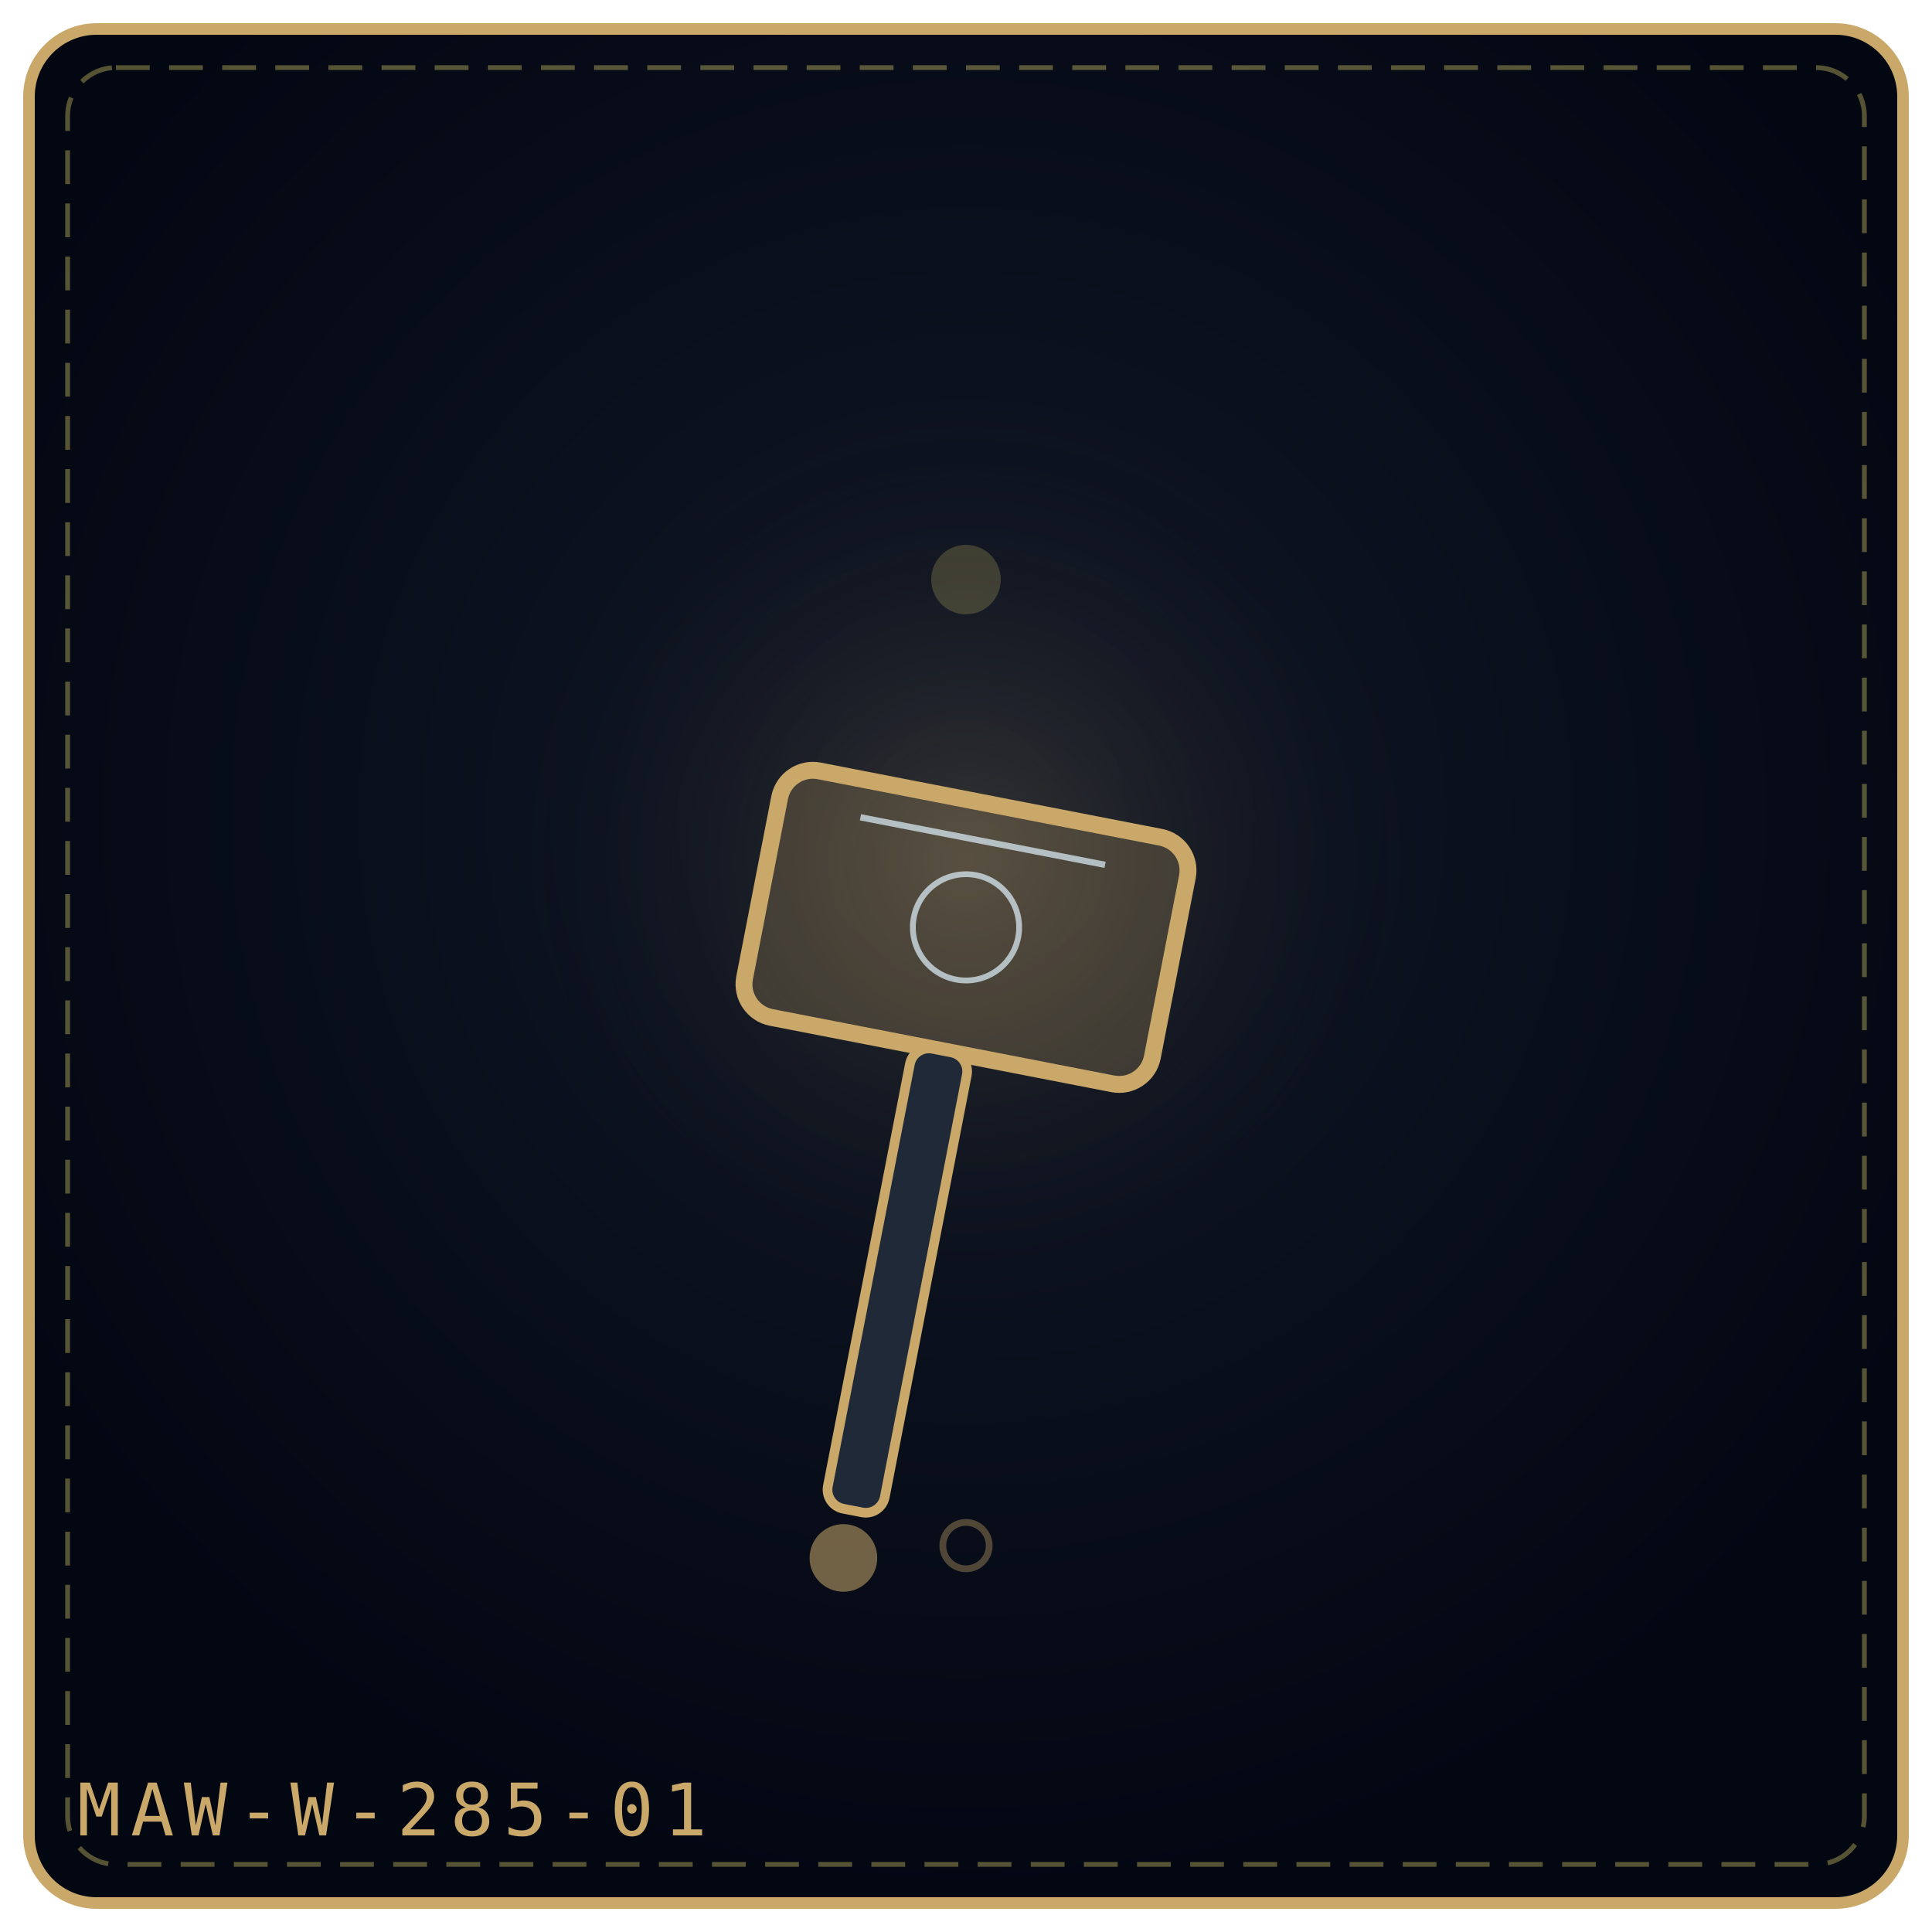
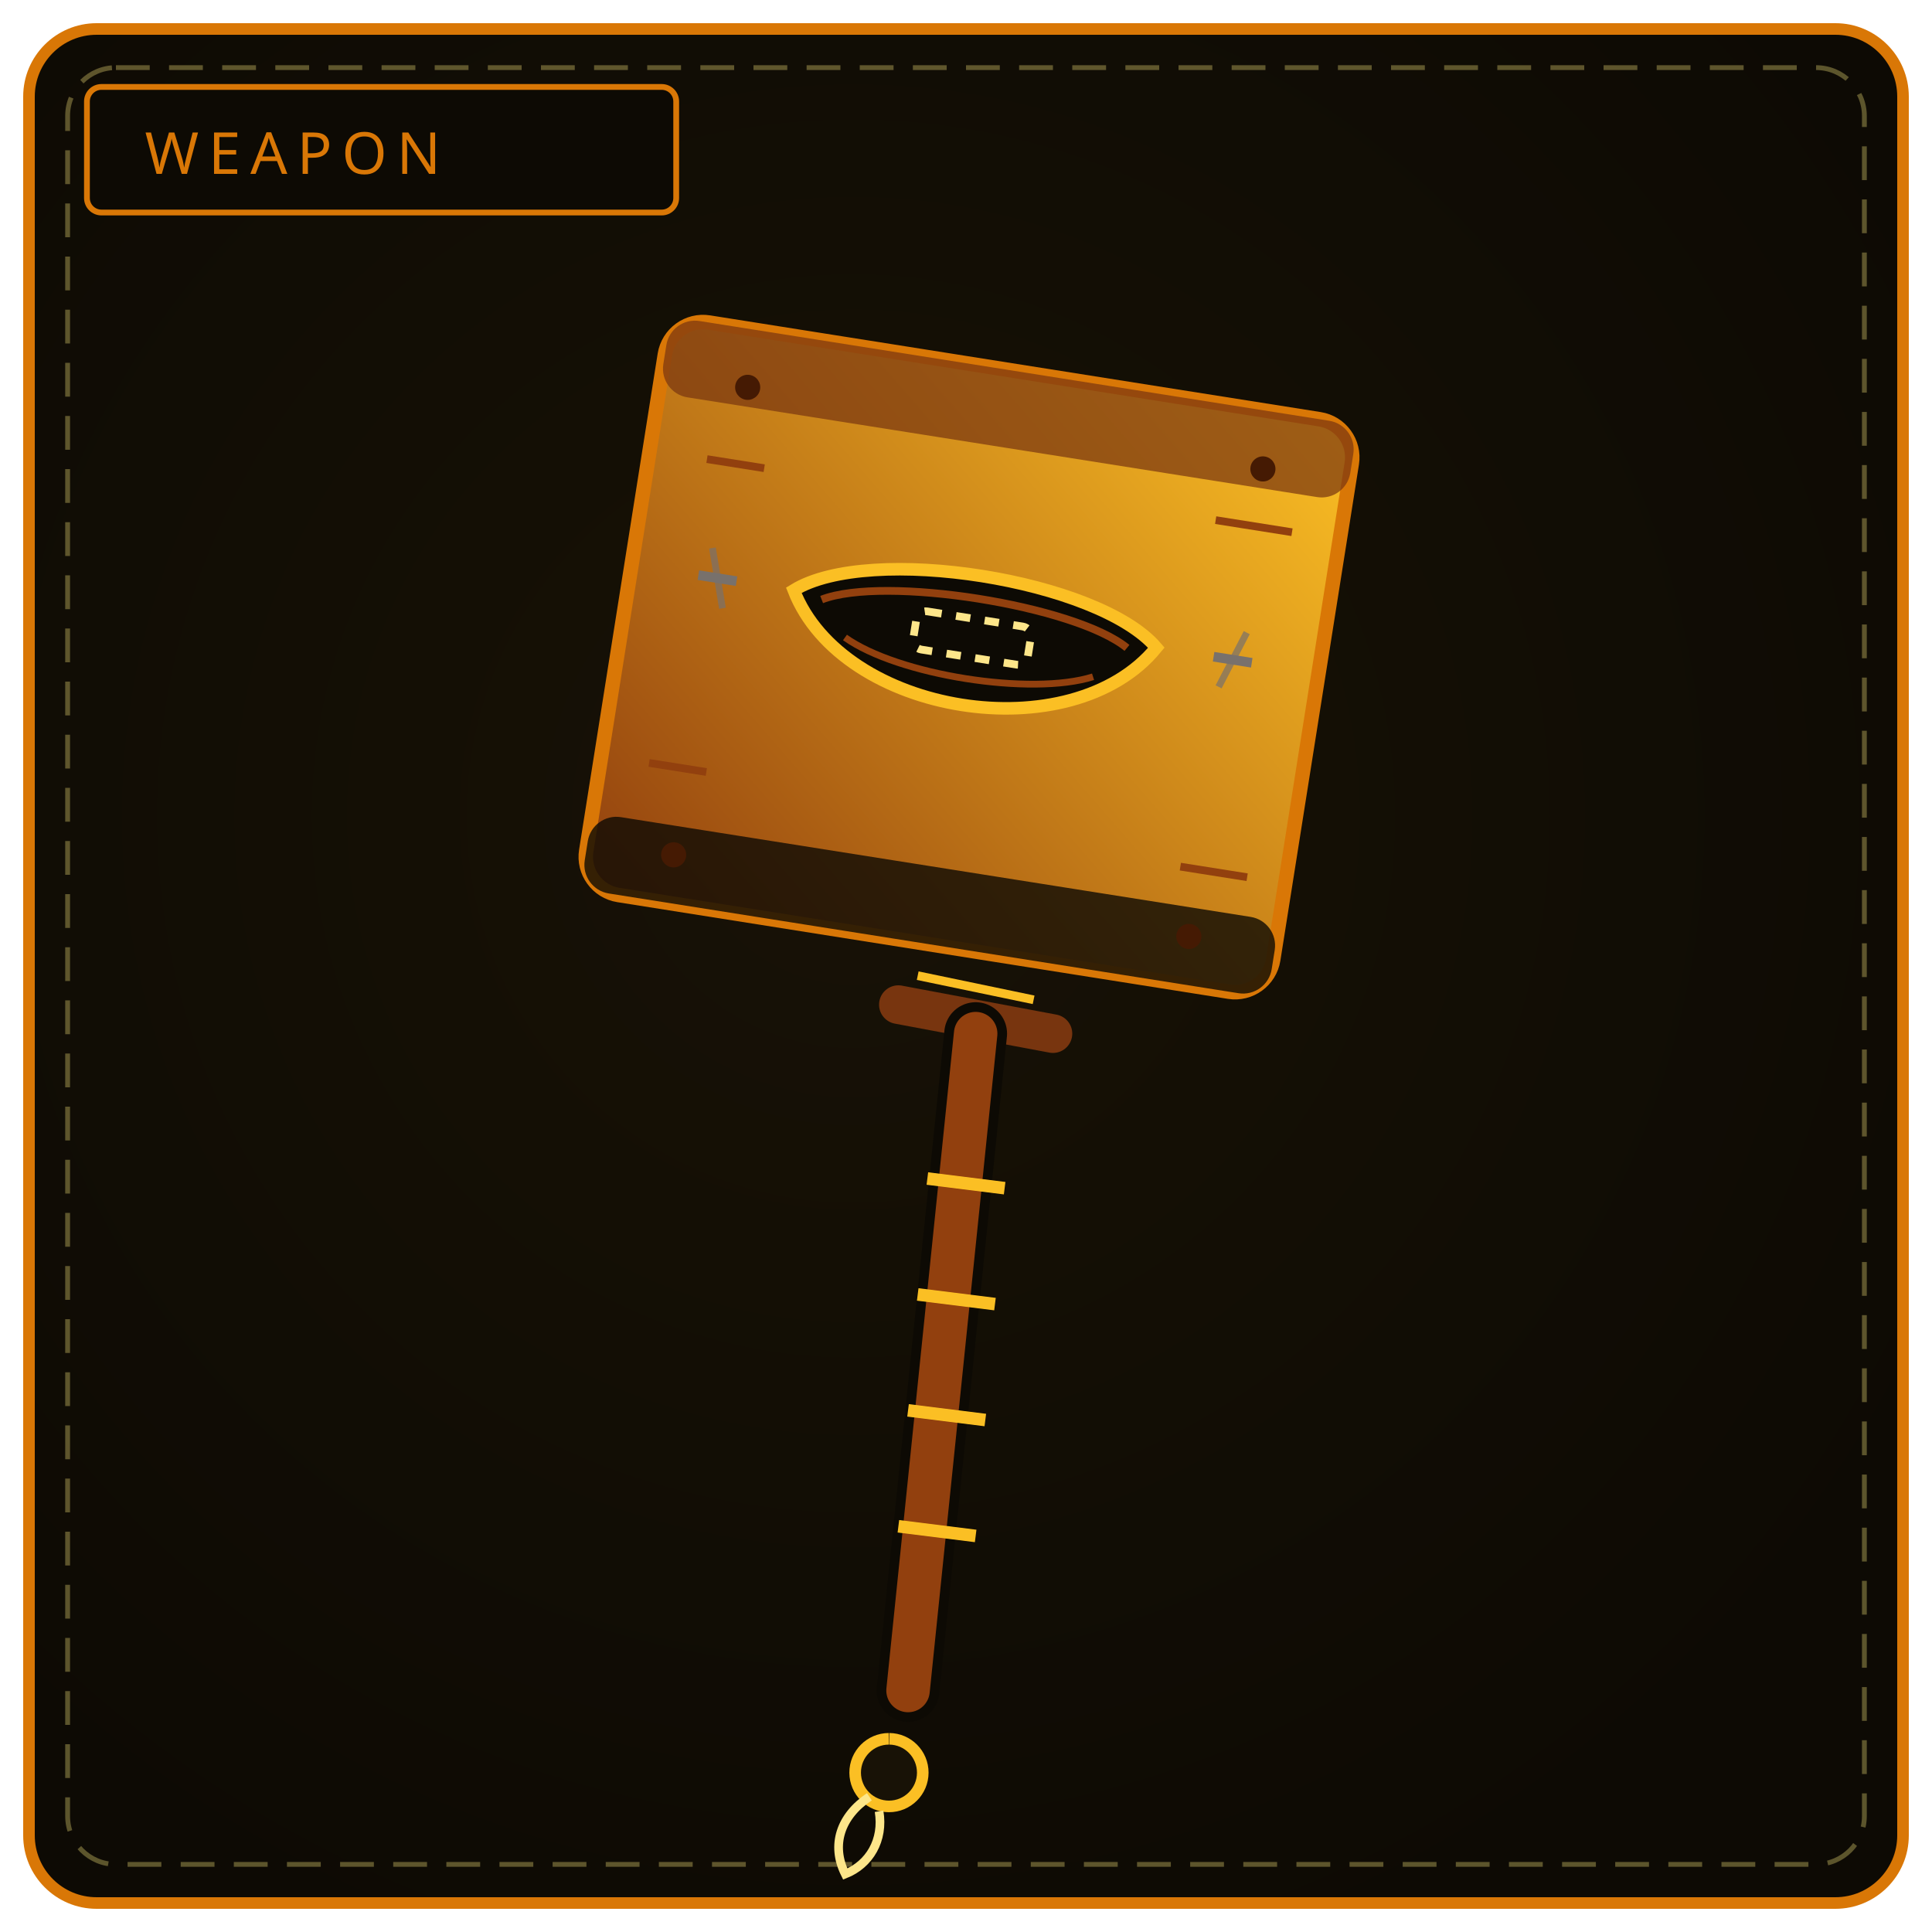
<svg xmlns="http://www.w3.org/2000/svg" viewBox="0 0 400 400" width="100%" height="100%" role="img" aria-label="THE SILENCE MAUL">
  <defs>
-     <radialGradient id="bgb35c61" cx="50%" cy="42%" r="58%">
-       <stop offset="0%" stop-color="#111827" />
-       <stop offset="100%" stop-color="#030712" />
+     <radialGradient id="bw285" cx="44%" cy="42%" r="66%">
+       <stop offset="0%" stop-color="#181206" />
+       <stop offset="100%" stop-color="#0d0a04" />
    </radialGradient>
-     <radialGradient id="glb35c61" cx="50%" cy="46%" r="42%">
-       <stop offset="0%" stop-color="#c9a86a" stop-opacity=".2" />
-       <stop offset="100%" stop-color="#000" stop-opacity="0" />
-     </radialGradient>
+     <linearGradient id="bl285" x1="0" y1="1" x2="1" y2="0">
+       <stop offset="0" stop-color="#92400e" />
+       <stop offset="1" stop-color="#fbbf24" />
+     </linearGradient>
  </defs>
-   <rect x="6" y="6" width="388" height="388" rx="14" fill="url(#bgb35c61)" stroke="#c9a86a" stroke-width="2.4" />
+   <rect x="6" y="6" width="388" height="388" rx="14" fill="url(#bw285)" stroke="#d97706" stroke-width="2.4" />
  <rect x="14" y="14" width="372" height="372" rx="10" fill="none" stroke="#f1df76" stroke-width="1" stroke-dasharray="7 4" opacity=".35" />
-   <circle cx="200" cy="188" r="122" fill="url(#glb35c61)" />
-   <g transform="rotate(11 200.0 192.0)">
-     <rect x="157.0" y="166.0" width="86.0" height="52.0" rx="7" fill="#c9a86a" fill-opacity=".24" stroke="#c9a86a" stroke-width="3.5" />
-     <path d="M174.2 173.8 L225.8 173.8" stroke="#e0f2fe" stroke-width="1.3" opacity=".7" />
-     <circle cx="200.0" cy="192.0" r="11.0" fill="none" stroke="#e0f2fe" stroke-width="1.2" opacity=".7" />
-     <rect x="194.0" y="218.0" width="12" height="97.0" rx="4" fill="#1f2937" stroke="#c9a86a" stroke-width="2" />
-     <circle cx="200.0" cy="325.0" r="7" fill="#c9a86a" fill-opacity=".55" />
+   <rect x="18" y="18" width="122" height="26" rx="3" fill="#0d0a04" stroke="#d97706" stroke-width="1.2" />
+   <text x="30" y="36" fill="#d97706" font-family="Impact, Arial Black, sans-serif" font-size="12" letter-spacing="2">WEAPON</text>
+   <g transform="rotate(9 200 140)">
+     <rect x="128" y="76" width="144" height="120" rx="8" fill="url(#bl285)" stroke="#d97706" stroke-width="3" />
+     <rect x="128" y="76" width="144" height="16" rx="6" fill="#78350f" opacity=".7" />
+     <rect x="128" y="180" width="144" height="16" rx="6" fill="#0d0a04" opacity=".8" />
+     <path d="M140 104 L152 104 M246 100 L262 100 M138 168 L150 168 M250 172 L264 172" stroke="#92400e" stroke-width="1.6" />
+     <circle cx="146" cy="88" r="2.6" fill="#451a03" />
+     <circle cx="254" cy="88" r="2.6" fill="#451a03" />
+     <circle cx="146" cy="186" r="2.6" fill="#451a03" />
+     <circle cx="254" cy="186" r="2.6" fill="#451a03" />
+     <path d="M162 128 C 176 116, 224 116, 238 128 C 224 152, 176 152, 162 128 Z" fill="#0d0a04" stroke="#fbbf24" stroke-width="2.6" />
+     <path d="M168 129 C 180 122, 220 122, 232 129" fill="none" stroke="#92400e" stroke-width="1.6" />
+     <path d="M174 136 C 186 142, 214 142, 226 136" fill="none" stroke="#92400e" stroke-width="1.4" />
+     <rect x="188" y="128" width="24" height="8" rx="2" fill="none" stroke="#fde68a" stroke-width="1.6" stroke-dasharray="3 3" />
+     <path d="M150 128 L142 128 M258 128 L250 128" stroke="#78716c" stroke-width="2" />
+     <path d="M144 122 L148 134 M256 122 L252 134" stroke="#78716c" stroke-width="1.4" opacity=".7" />
  </g>
-   <g transform="rotate(7 200.0 320.0)" opacity=".9">
-     <circle cx="200.0" cy="320.0" r="4.8" fill="none" stroke="#c9a86a" stroke-width="1.4" opacity=".42" />
-   </g>
-   <g transform="rotate(-12 200.0 120.0)" opacity=".9">
-     <circle cx="200.0" cy="120.0" r="7.2" fill="#f1df76" opacity=".22" />
-   </g>
-   <text x="16" y="380" font-family="monospace" font-size="15" letter-spacing="2" fill="#c9a86a">MAW-W-285-01</text>
+   <path d="M186 208 L218 214" stroke="#78350f" stroke-width="8" stroke-linecap="round" />
+   <path d="M190 202 L214 207" stroke="#fbbf24" stroke-width="1.8" />
+   <path d="M202 214 L188 350" stroke="#0d0a04" stroke-width="13" stroke-linecap="round" />
+   <path d="M202 214 L188 350" stroke="#92400e" stroke-width="9" stroke-linecap="round" />
+   <path d="M192 244 L208 246 M190 268 L206 270 M188 292 L204 294 M186 316 L202 318" stroke="#fbbf24" stroke-width="2.6" />
+   <path d="M184 360 a7 7 0 1 0 .1 0" fill="#181206" stroke="#fbbf24" stroke-width="2.4" />
+   <path d="M180 372 C 174 376, 172 382, 175 388 C 180 386, 183 381, 182 375" fill="none" stroke="#fde68a" stroke-width="1.8" />
</svg>
